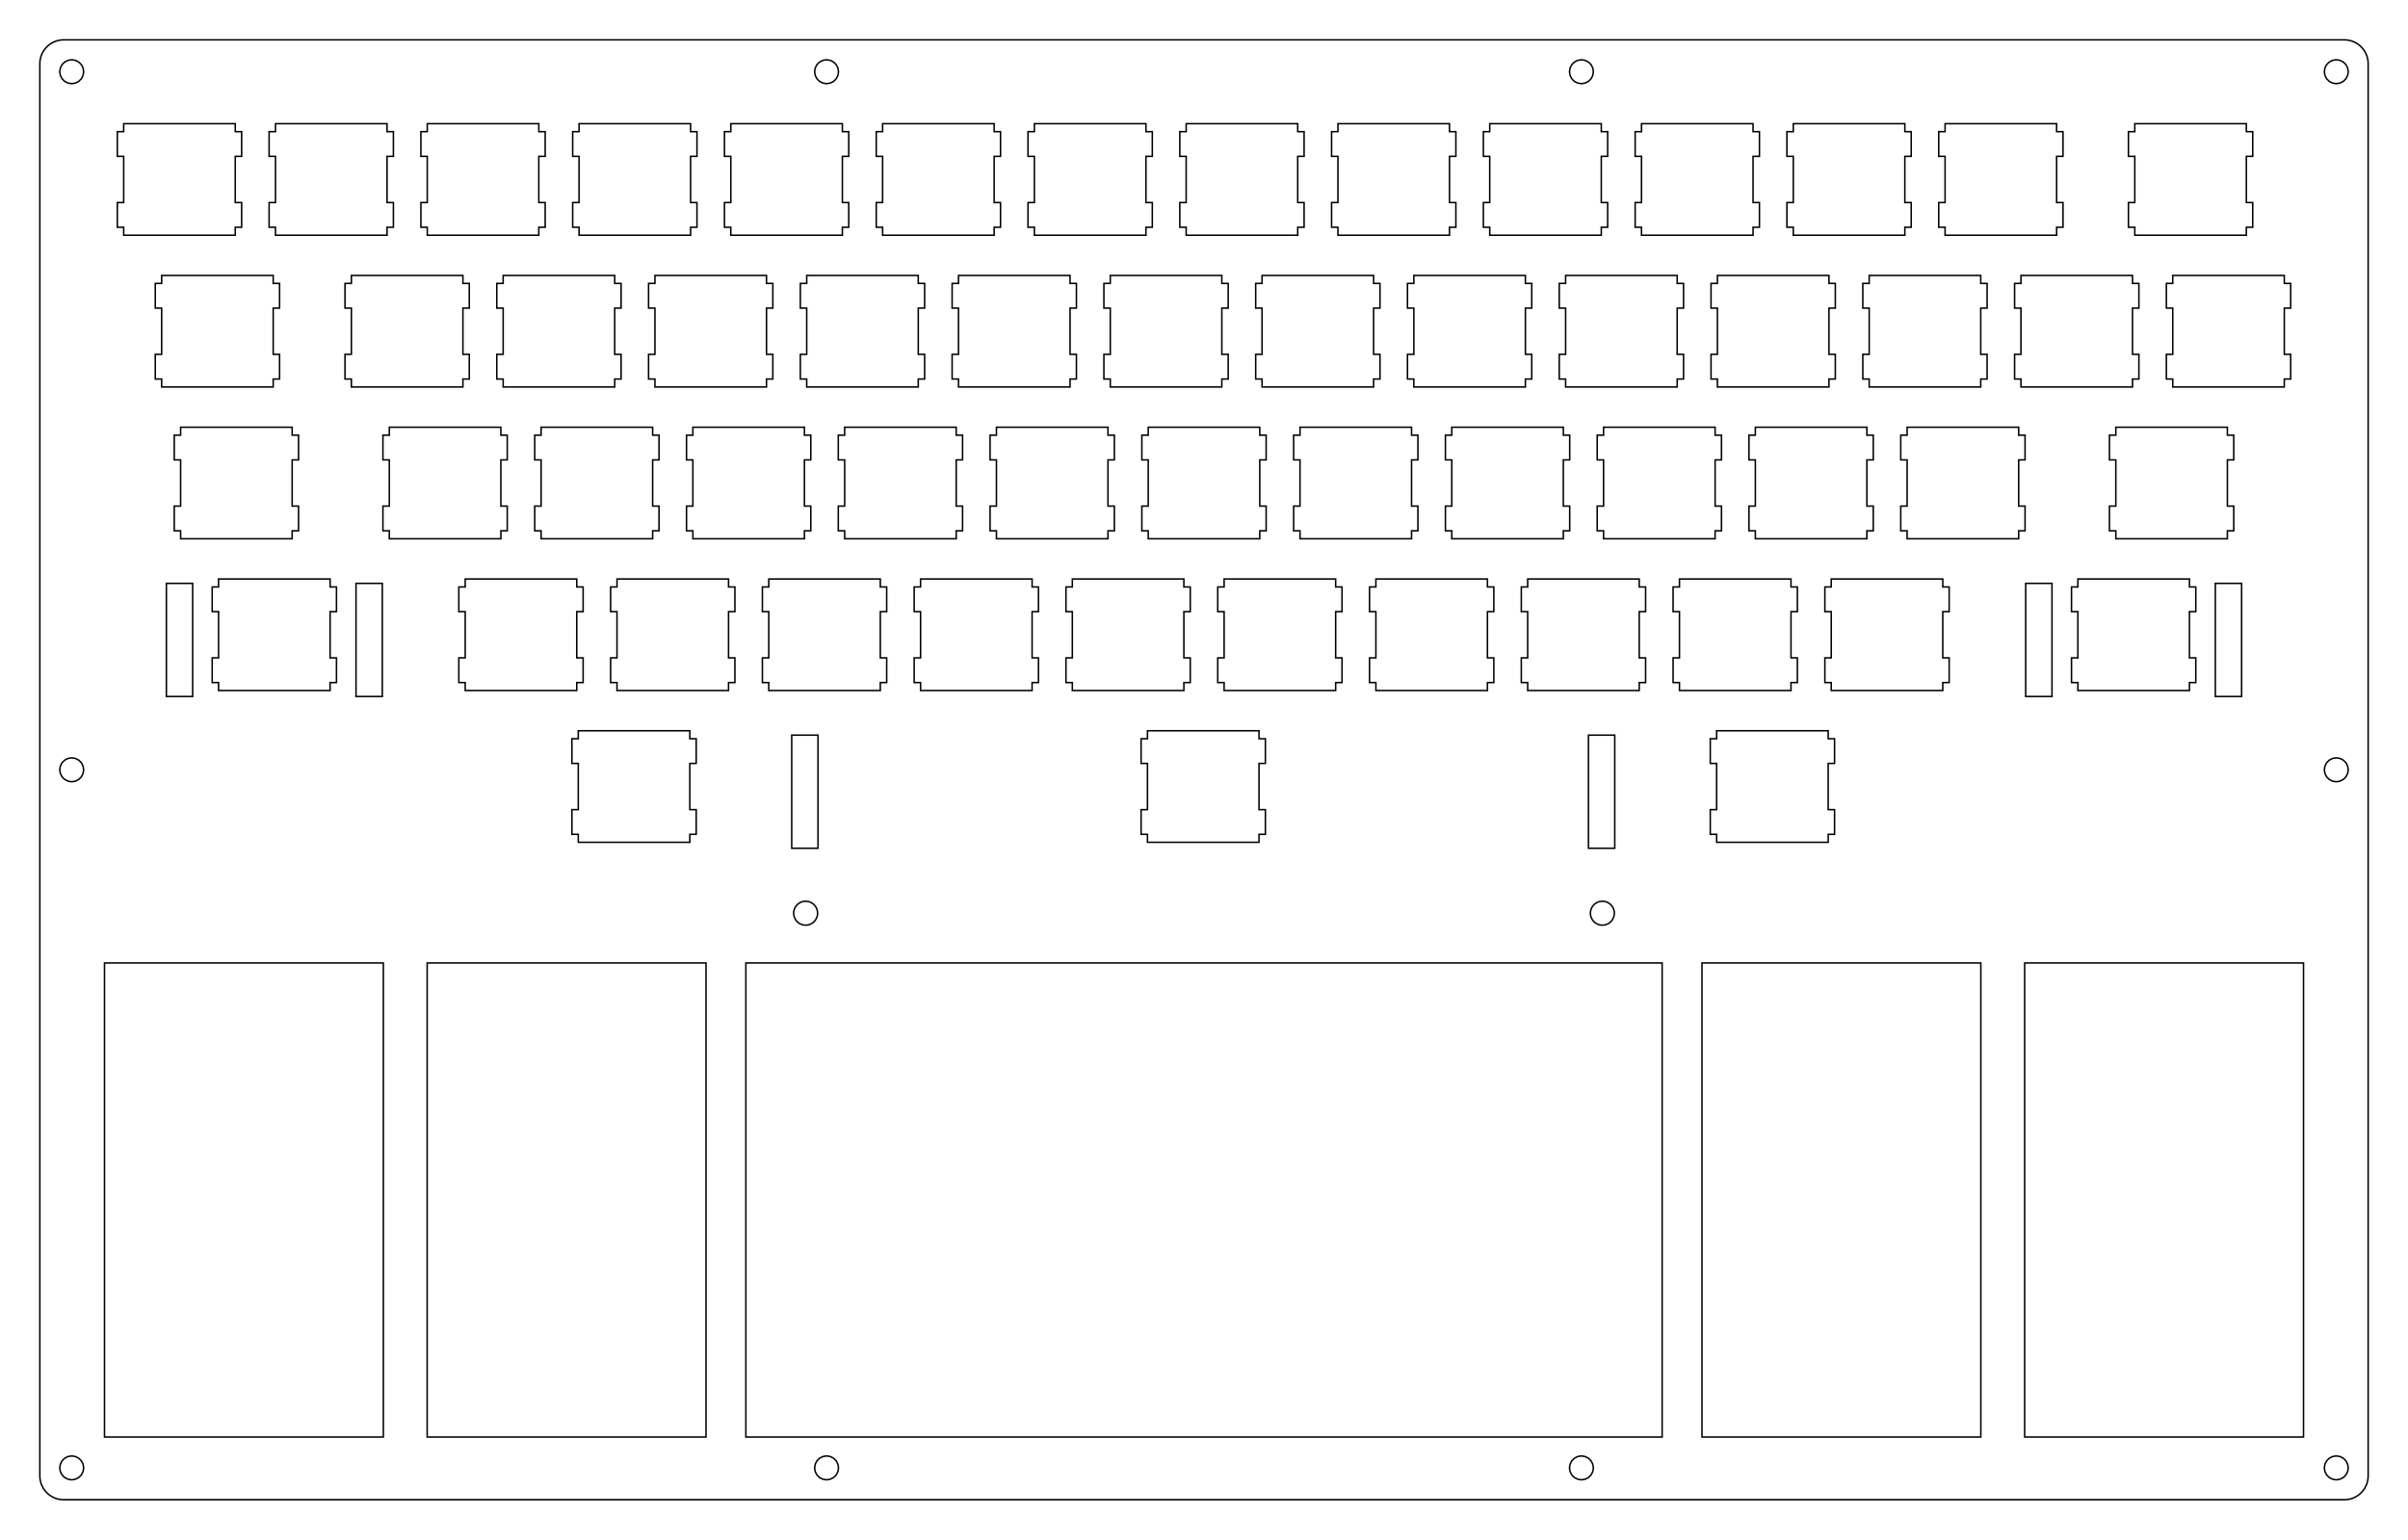
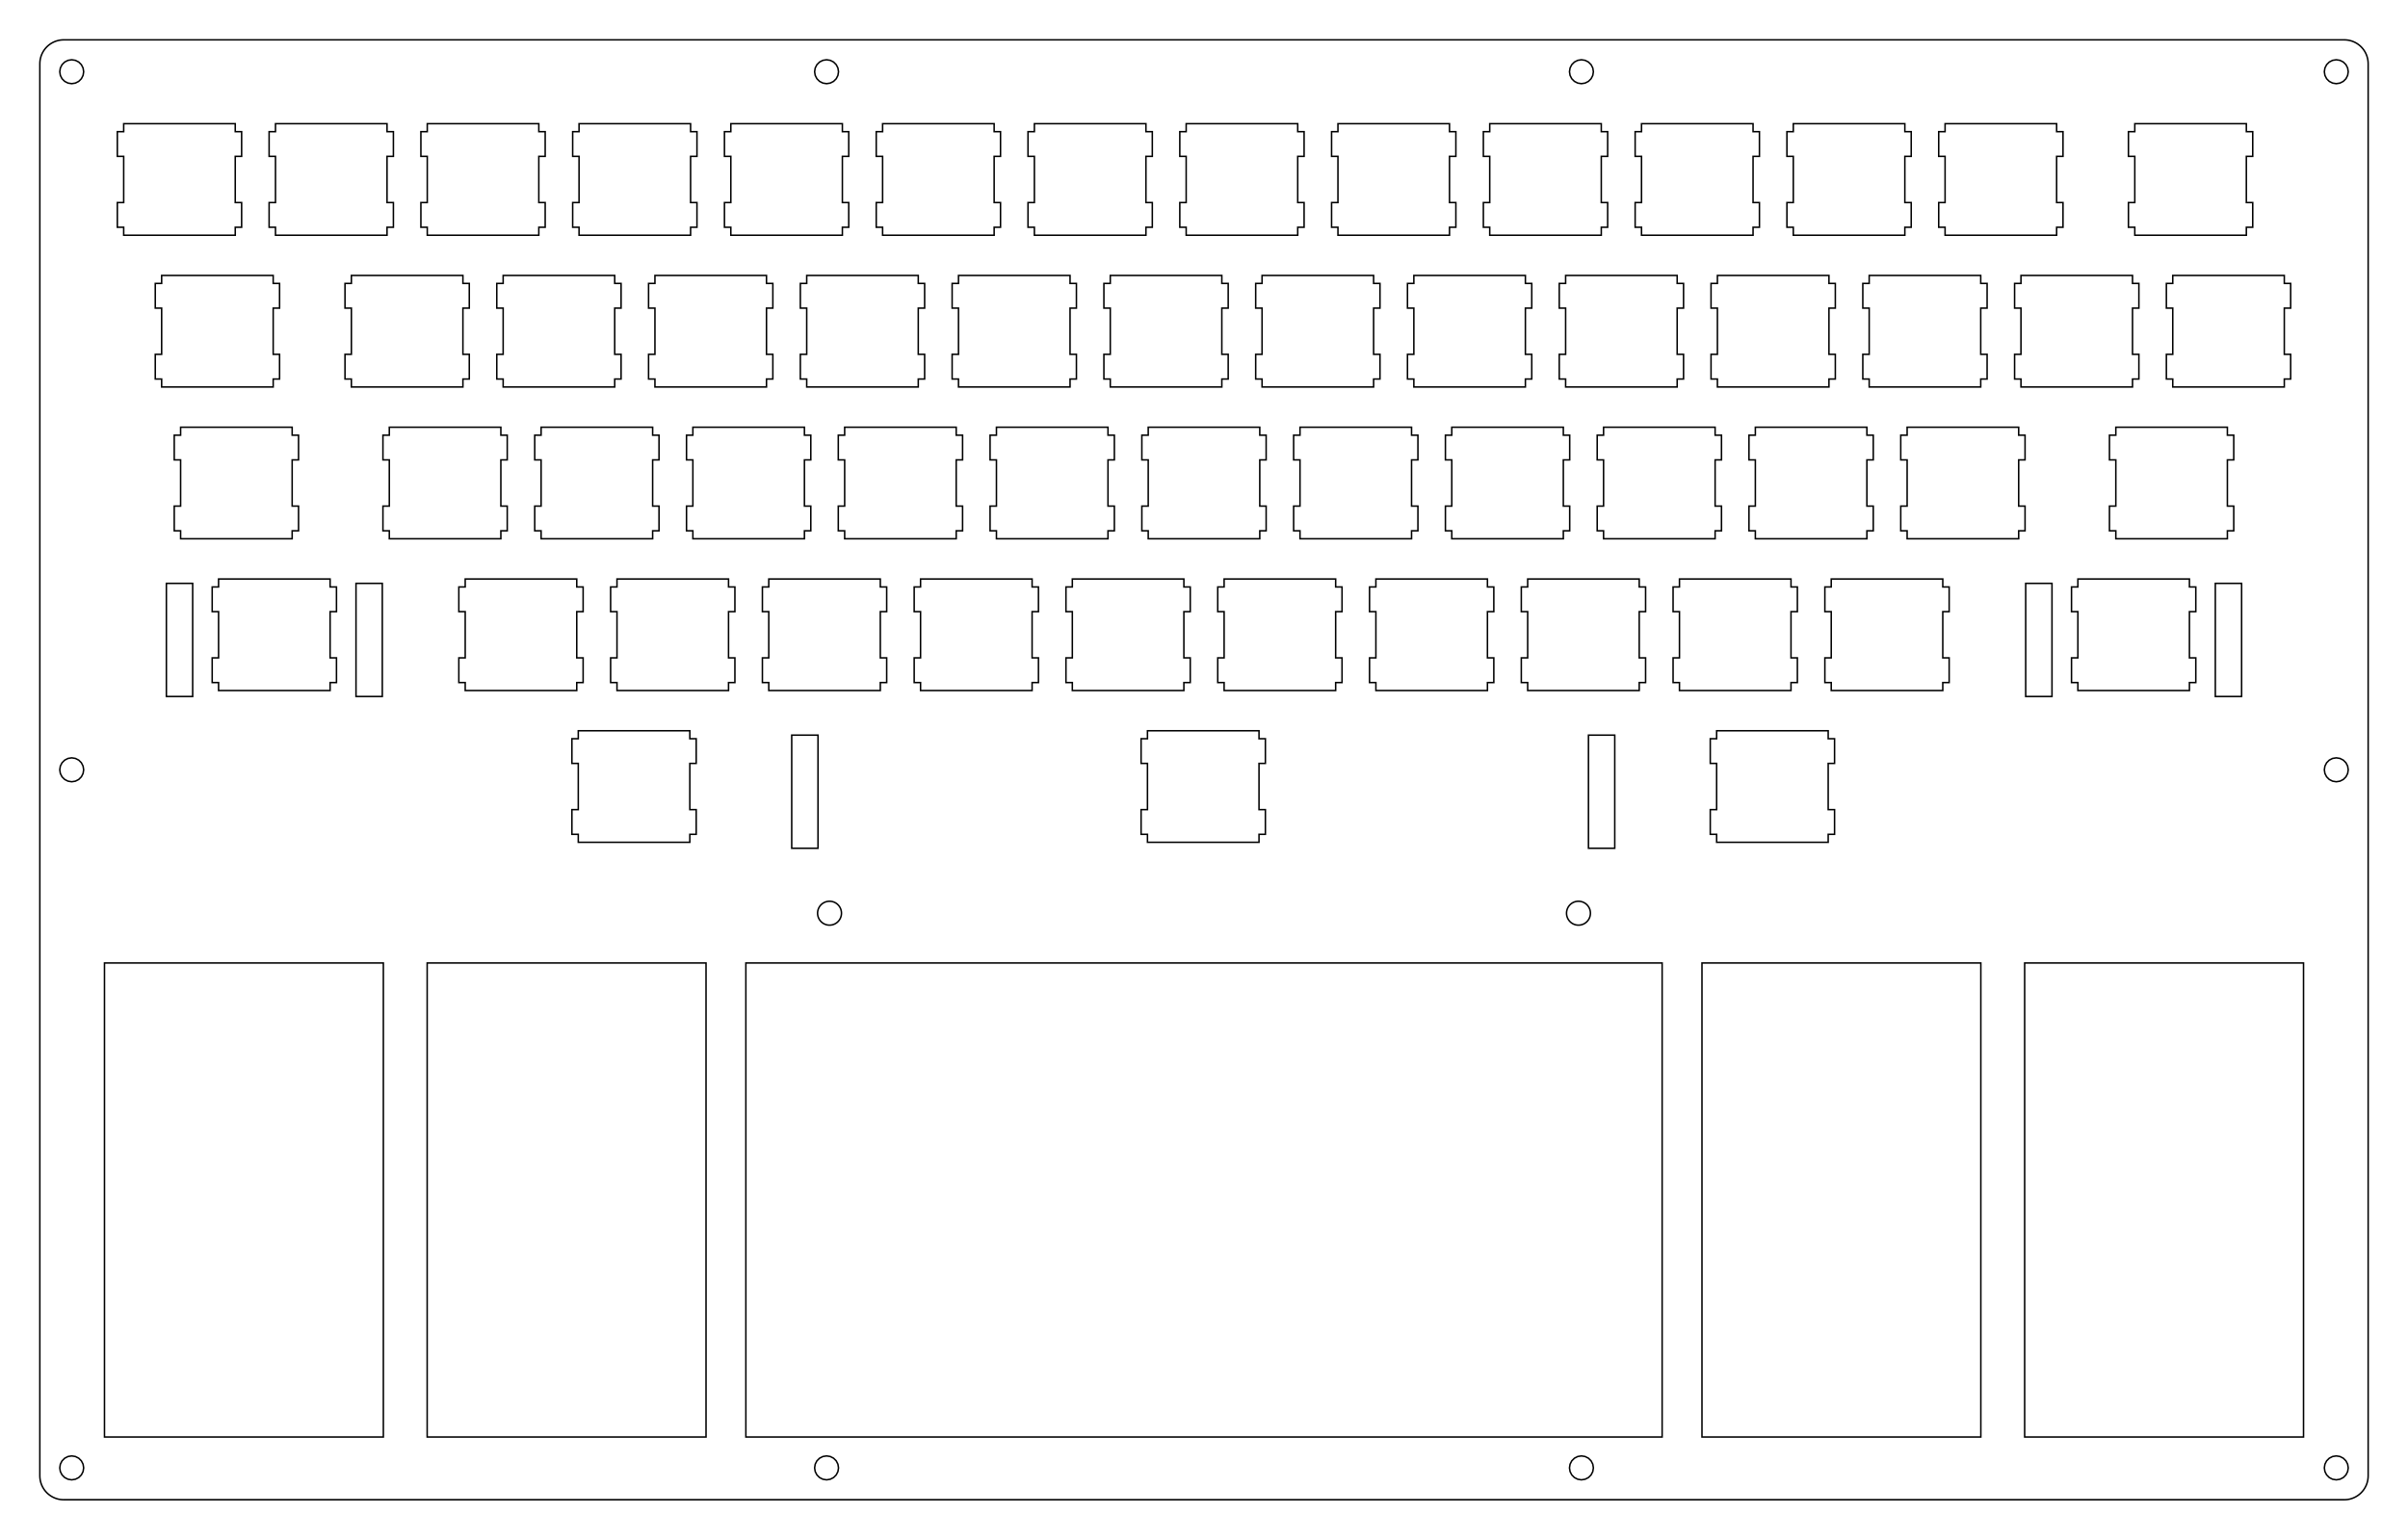
<svg xmlns="http://www.w3.org/2000/svg" width="302.227mm" height="193.252mm" viewBox="0.000 0.000 302.227 193.252">
  <polygon points="294.227,5.001 294.462,5.010 294.696,5.037 294.927,5.083 295.154,5.147 295.375,5.229 295.588,5.327 295.794,5.443 295.990,5.573 296.175,5.719 296.348,5.879 296.508,6.052 296.654,6.237 296.784,6.433 296.900,6.639 296.998,6.852 297.080,7.073 297.144,7.300 297.190,7.531 297.217,7.765 297.227,8.001 297.227,185.251 297.217,185.487 297.190,185.721 297.144,185.952 297.080,186.179 296.998,186.400 296.900,186.613 296.784,186.819 296.654,187.015 296.508,187.200 296.348,187.373 296.175,187.533 295.990,187.679 295.794,187.809 295.588,187.925 295.375,188.023 295.154,188.105 294.927,188.169 294.696,188.215 294.462,188.242 294.227,188.252 8.001,188.251 7.765,188.242 7.531,188.215 7.300,188.169 7.073,188.105 6.852,188.023 6.639,187.925 6.433,187.809 6.237,187.679 6.052,187.533 5.879,187.373 5.719,187.200 5.573,187.015 5.443,186.819 5.327,186.613 5.229,186.400 5.147,186.179 5.083,185.952 5.037,185.721 5.010,185.487 5.000,185.251 5.001,8.001 5.010,7.765 5.037,7.531 5.083,7.300 5.147,7.073 5.229,6.852 5.327,6.639 5.443,6.433 5.573,6.237 5.719,6.052 5.879,5.879 6.052,5.719 6.237,5.573 6.433,5.443 6.639,5.327 6.852,5.229 7.073,5.147 7.300,5.083 7.531,5.037 7.765,5.010 8.001,5.000" style="fill:none;stroke-width:0.05mm;stroke:black" />
  <polygon points="292.763,182.825 292.345,183.038 292.013,183.370 291.800,183.788 291.727,184.252 291.800,184.715 292.013,185.133 292.345,185.465 292.763,185.678 293.227,185.752 293.690,185.678 294.108,185.465 294.440,185.133 294.653,184.715 294.727,184.252 294.653,183.788 294.440,183.370 294.108,183.038 293.690,182.825 293.227,182.751" style="fill:none;stroke-width:0.05mm;stroke:black" />
  <polygon points="198.021,182.825 197.603,183.038 197.271,183.370 197.058,183.788 196.985,184.252 197.058,184.715 197.271,185.133 197.603,185.465 198.021,185.678 198.485,185.752 198.948,185.678 199.366,185.465 199.698,185.133 199.911,184.715 199.985,184.252 199.911,183.788 199.698,183.370 199.366,183.038 198.948,182.825 198.485,182.751" style="fill:none;stroke-width:0.05mm;stroke:black" />
  <polygon points="103.279,182.825 102.861,183.038 102.529,183.370 102.316,183.788 102.243,184.252 102.316,184.715 102.529,185.133 102.861,185.465 103.279,185.678 103.743,185.752 104.206,185.678 104.624,185.465 104.956,185.133 105.169,184.715 105.243,184.252 105.169,183.788 104.956,183.370 104.624,183.038 104.206,182.825 103.743,182.751" style="fill:none;stroke-width:0.05mm;stroke:black" />
  <polygon points="8.537,182.825 8.119,183.038 7.787,183.370 7.574,183.788 7.501,184.252 7.574,184.715 7.787,185.133 8.119,185.465 8.537,185.678 9.001,185.752 9.464,185.678 9.882,185.465 10.214,185.133 10.427,184.715 10.501,184.252 10.427,183.788 10.214,183.370 9.882,183.038 9.464,182.825 9.001,182.751" style="fill:none;stroke-width:0.05mm;stroke:black" />
  <polygon points="93.614,120.876 93.614,180.376 208.614,180.376 208.614,120.876" style="fill:none;stroke-width:0.05mm;stroke:black" />
  <polygon points="13.114,120.876 13.114,180.376 48.114,180.376 48.114,120.876" style="fill:none;stroke-width:0.05mm;stroke:black" />
  <polygon points="53.614,120.876 53.614,180.376 88.614,180.376 88.614,120.876" style="fill:none;stroke-width:0.05mm;stroke:black" />
  <polygon points="213.614,120.876 213.614,180.376 248.614,180.376 248.614,120.876" style="fill:none;stroke-width:0.05mm;stroke:black" />
  <polygon points="254.114,120.876 254.114,180.376 289.114,180.376 289.114,120.876" style="fill:none;stroke-width:0.05mm;stroke:black" />
-   <polygon points="100.996,113.131 100.879,113.144 100.763,113.167 100.650,113.199 100.539,113.240 100.433,113.289 100.330,113.347 100.232,113.412 100.139,113.485 100.053,113.565 99.973,113.652 99.900,113.744 99.835,113.842 99.777,113.945 99.728,114.052 99.687,114.162 99.655,114.276 99.632,114.391 99.618,114.508 99.614,114.626 99.618,114.744 99.632,114.861 99.655,114.976 99.687,115.090 99.728,115.200 99.777,115.307 99.835,115.410 99.900,115.508 99.973,115.600 100.053,115.687 100.139,115.767 100.232,115.840 100.330,115.905 100.433,115.963 100.539,116.012 100.650,116.053 100.763,116.085 100.879,116.108 100.996,116.121 101.114,116.126 101.231,116.121 101.348,116.108 101.464,116.085 101.577,116.053 101.688,116.012 101.794,115.963 101.897,115.905 101.995,115.840 102.088,115.767 102.174,115.687 102.254,115.600 102.327,115.508 102.392,115.410 102.450,115.307 102.499,115.200 102.540,115.090 102.572,114.976 102.595,114.861 102.609,114.744 102.614,114.626 102.609,114.508 102.595,114.391 102.572,114.276 102.540,114.162 102.499,114.052 102.450,113.945 102.392,113.842 102.327,113.744 102.254,113.652 102.174,113.565 102.088,113.485 101.995,113.412 101.897,113.347 101.794,113.289 101.688,113.240 101.577,113.199 101.464,113.167 101.348,113.144 101.231,113.131 101.114,113.126" style="fill:none;stroke-width:0.05mm;stroke:black" />
-   <polygon points="200.996,113.131 200.879,113.144 200.763,113.167 200.650,113.199 200.539,113.240 200.433,113.289 200.330,113.347 200.232,113.412 200.139,113.485 200.053,113.565 199.973,113.652 199.900,113.744 199.835,113.842 199.777,113.945 199.728,114.052 199.687,114.162 199.655,114.276 199.632,114.391 199.618,114.508 199.614,114.626 199.618,114.744 199.632,114.861 199.655,114.976 199.687,115.090 199.728,115.200 199.777,115.307 199.835,115.410 199.900,115.508 199.973,115.600 200.053,115.687 200.139,115.767 200.232,115.840 200.330,115.905 200.433,115.963 200.539,116.012 200.650,116.053 200.763,116.085 200.879,116.108 200.996,116.121 201.114,116.126 201.231,116.121 201.348,116.108 201.464,116.085 201.577,116.053 201.688,116.012 201.794,115.963 201.897,115.905 201.995,115.840 202.088,115.767 202.174,115.687 202.254,115.600 202.327,115.508 202.392,115.410 202.450,115.307 202.499,115.200 202.540,115.090 202.572,114.976 202.595,114.861 202.609,114.744 202.614,114.626 202.609,114.508 202.595,114.391 202.572,114.276 202.540,114.162 202.499,114.052 202.450,113.945 202.392,113.842 202.327,113.744 202.254,113.652 202.174,113.565 202.088,113.485 201.995,113.412 201.897,113.347 201.794,113.289 201.688,113.240 201.577,113.199 201.464,113.167 201.348,113.144 201.231,113.131 201.114,113.126" style="fill:none;stroke-width:0.05mm;stroke:black" />
+   <polygon points="103.996,113.131 103.879,113.144 103.763,113.167 103.650,113.199 103.539,113.240 103.433,113.289 103.330,113.347 103.232,113.412 103.139,113.485 103.053,113.565 102.973,113.652 102.900,113.744 102.835,113.842 102.777,113.945 102.728,114.052 102.687,114.162 102.655,114.276 102.632,114.391 102.618,114.508 102.614,114.626 102.618,114.744 102.632,114.861 102.655,114.976 102.687,115.090 102.728,115.200 102.777,115.307 102.835,115.410 102.900,115.508 102.973,115.600 103.053,115.687 103.139,115.767 103.232,115.840 103.330,115.905 103.433,115.963 103.539,116.012 103.650,116.053 103.763,116.085 103.879,116.108 103.996,116.121 104.114,116.126 104.231,116.121 104.348,116.108 104.464,116.085 104.577,116.053 104.688,116.012 104.794,115.963 104.897,115.905 104.995,115.840 105.088,115.767 105.174,115.687 105.254,115.600 105.327,115.508 105.392,115.410 105.450,115.307 105.499,115.200 105.540,115.090 105.572,114.976 105.595,114.861 105.609,114.744 105.614,114.626 105.609,114.508 105.595,114.391 105.572,114.276 105.540,114.162 105.499,114.052 105.450,113.945 105.392,113.842 105.327,113.744 105.254,113.652 105.174,113.565 105.088,113.485 104.995,113.412 104.897,113.347 104.794,113.289 104.688,113.240 104.577,113.199 104.464,113.167 104.348,113.144 104.231,113.131 104.114,113.126" style="fill:none;stroke-width:0.05mm;stroke:black" />
+   <polygon points="197.996,113.131 197.879,113.144 197.763,113.167 197.650,113.199 197.539,113.240 197.433,113.289 197.330,113.347 197.232,113.412 197.139,113.485 197.053,113.565 196.973,113.652 196.900,113.744 196.835,113.842 196.777,113.945 196.728,114.052 196.687,114.162 196.655,114.276 196.632,114.391 196.618,114.508 196.614,114.626 196.618,114.744 196.632,114.861 196.655,114.976 196.687,115.090 196.728,115.200 196.777,115.307 196.835,115.410 196.900,115.508 196.973,115.600 197.053,115.687 197.139,115.767 197.232,115.840 197.330,115.905 197.433,115.963 197.539,116.012 197.650,116.053 197.763,116.085 197.879,116.108 197.996,116.121 198.114,116.126 198.231,116.121 198.348,116.108 198.464,116.085 198.577,116.053 198.688,116.012 198.794,115.963 198.897,115.905 198.995,115.840 199.088,115.767 199.174,115.687 199.254,115.600 199.327,115.508 199.392,115.410 199.450,115.307 199.499,115.200 199.540,115.090 199.572,114.976 199.595,114.861 199.609,114.744 199.614,114.626 199.609,114.508 199.595,114.391 199.572,114.276 199.540,114.162 199.499,114.052 199.450,113.945 199.392,113.842 199.327,113.744 199.254,113.652 199.174,113.565 199.088,113.485 198.995,113.412 198.897,113.347 198.794,113.289 198.688,113.240 198.577,113.199 198.464,113.167 198.348,113.144 198.231,113.131 198.114,113.126" style="fill:none;stroke-width:0.05mm;stroke:black" />
  <polygon points="99.368,92.275 99.368,106.476 102.668,106.476 102.668,92.275" style="fill:none;stroke-width:0.05mm;stroke:black" />
  <polygon points="199.368,92.275 199.368,106.476 202.668,106.476 202.668,92.275" style="fill:none;stroke-width:0.05mm;stroke:black" />
  <polygon points="72.580,91.726 72.580,92.726 71.780,92.726 71.780,95.825 72.580,95.825 72.580,101.626 71.780,101.626 71.780,104.726 72.580,104.726 72.580,105.726 86.580,105.726 86.580,104.726 87.380,104.726 87.380,101.626 86.580,101.626 86.580,95.825 87.380,95.825 87.380,92.726 86.580,92.726 86.580,91.726" style="fill:none;stroke-width:0.05mm;stroke:black" />
  <polygon points="144.018,91.726 144.018,92.726 143.218,92.726 143.218,95.825 144.018,95.825 144.018,101.626 143.218,101.626 143.218,104.726 144.018,104.726 144.018,105.726 158.018,105.726 158.018,104.726 158.818,104.726 158.818,101.626 158.018,101.626 158.018,95.825 158.818,95.825 158.818,92.726 158.018,92.726 158.018,91.726" style="fill:none;stroke-width:0.05mm;stroke:black" />
  <polygon points="215.455,91.726 215.455,92.726 214.655,92.726 214.655,95.825 215.455,95.825 215.455,101.626 214.655,101.626 214.655,104.726 215.455,104.726 215.455,105.726 229.455,105.726 229.455,104.726 230.255,104.726 230.255,101.626 229.455,101.626 229.455,95.825 230.255,95.825 230.255,92.726 229.455,92.726 229.455,91.726" style="fill:none;stroke-width:0.05mm;stroke:black" />
  <polygon points="292.763,95.199 292.345,95.412 292.013,95.744 291.800,96.162 291.727,96.626 291.800,97.090 292.013,97.508 292.345,97.840 292.763,98.053 293.227,98.126 293.690,98.053 294.108,97.840 294.440,97.508 294.653,97.090 294.727,96.626 294.653,96.162 294.440,95.744 294.108,95.412 293.690,95.199 293.227,95.126" style="fill:none;stroke-width:0.05mm;stroke:black" />
  <polygon points="8.537,95.199 8.119,95.412 7.787,95.744 7.574,96.162 7.501,96.626 7.574,97.090 7.787,97.508 8.119,97.840 8.537,98.053 9.001,98.126 9.464,98.053 9.882,97.840 10.214,97.508 10.427,97.090 10.501,96.626 10.427,96.162 10.214,95.744 9.882,95.412 9.464,95.199 9.001,95.126" style="fill:none;stroke-width:0.05mm;stroke:black" />
  <polygon points="20.882,73.226 20.882,87.426 24.182,87.426 24.182,73.226" style="fill:none;stroke-width:0.05mm;stroke:black" />
  <polygon points="44.682,73.226 44.682,87.426 47.982,87.426 47.982,73.226" style="fill:none;stroke-width:0.05mm;stroke:black" />
  <polygon points="254.244,73.226 254.244,87.426 257.544,87.426 257.544,73.226" style="fill:none;stroke-width:0.05mm;stroke:black" />
  <polygon points="278.044,73.226 278.044,87.426 281.344,87.426 281.344,73.226" style="fill:none;stroke-width:0.05mm;stroke:black" />
  <polygon points="27.432,72.676 27.432,73.676 26.632,73.676 26.632,76.775 27.432,76.775 27.432,82.576 26.632,82.576 26.632,85.676 27.432,85.676 27.432,86.676 41.432,86.676 41.432,85.676 42.232,85.676 42.232,82.576 41.432,82.576 41.432,76.775 42.232,76.775 42.232,73.676 41.432,73.676 41.432,72.676" style="fill:none;stroke-width:0.05mm;stroke:black" />
  <polygon points="58.388,72.676 58.388,73.676 57.588,73.676 57.588,76.775 58.388,76.775 58.388,82.576 57.588,82.576 57.588,85.676 58.388,85.676 58.388,86.676 72.388,86.676 72.388,85.676 73.188,85.676 73.188,82.576 72.388,82.576 72.388,76.775 73.188,76.775 73.188,73.676 72.388,73.676 72.388,72.676" style="fill:none;stroke-width:0.05mm;stroke:black" />
  <polygon points="77.438,72.676 77.438,73.676 76.638,73.676 76.638,76.775 77.438,76.775 77.438,82.576 76.638,82.576 76.638,85.676 77.438,85.676 77.438,86.676 91.438,86.676 91.438,85.676 92.238,85.676 92.238,82.576 91.438,82.576 91.438,76.775 92.238,76.775 92.238,73.676 91.438,73.676 91.438,72.676" style="fill:none;stroke-width:0.05mm;stroke:black" />
  <polygon points="96.488,72.676 96.488,73.676 95.688,73.676 95.688,76.775 96.488,76.775 96.488,82.576 95.688,82.576 95.688,85.676 96.488,85.676 96.488,86.676 110.488,86.676 110.488,85.676 111.288,85.676 111.288,82.576 110.488,82.576 110.488,76.775 111.288,76.775 111.288,73.676 110.488,73.676 110.488,72.676" style="fill:none;stroke-width:0.05mm;stroke:black" />
  <polygon points="115.538,72.676 115.538,73.676 114.738,73.676 114.738,76.775 115.538,76.775 115.538,82.576 114.738,82.576 114.738,85.676 115.538,85.676 115.538,86.676 129.538,86.676 129.538,85.676 130.337,85.676 130.337,82.576 129.538,82.576 129.538,76.775 130.337,76.775 130.337,73.676 129.538,73.676 129.538,72.676" style="fill:none;stroke-width:0.05mm;stroke:black" />
  <polygon points="134.588,72.676 134.588,73.676 133.788,73.676 133.788,76.775 134.588,76.775 134.588,82.576 133.788,82.576 133.788,85.676 134.588,85.676 134.588,86.676 148.588,86.676 148.588,85.676 149.388,85.676 149.388,82.576 148.588,82.576 148.588,76.775 149.388,76.775 149.388,73.676 148.588,73.676 148.588,72.676" style="fill:none;stroke-width:0.05mm;stroke:black" />
  <polygon points="153.638,72.676 153.638,73.676 152.838,73.676 152.838,76.775 153.638,76.775 153.638,82.576 152.838,82.576 152.838,85.676 153.638,85.676 153.638,86.676 167.638,86.676 167.638,85.676 168.438,85.676 168.438,82.576 167.638,82.576 167.638,76.775 168.438,76.775 168.438,73.676 167.638,73.676 167.638,72.676" style="fill:none;stroke-width:0.05mm;stroke:black" />
  <polygon points="172.688,72.676 172.688,73.676 171.888,73.676 171.888,76.775 172.688,76.775 172.688,82.576 171.888,82.576 171.888,85.676 172.688,85.676 172.688,86.676 186.688,86.676 186.688,85.676 187.488,85.676 187.488,82.576 186.688,82.576 186.688,76.775 187.488,76.775 187.488,73.676 186.688,73.676 186.688,72.676" style="fill:none;stroke-width:0.05mm;stroke:black" />
  <polygon points="191.738,72.676 191.738,73.676 190.938,73.676 190.938,76.775 191.738,76.775 191.738,82.576 190.938,82.576 190.938,85.676 191.738,85.676 191.738,86.676 205.738,86.676 205.738,85.676 206.538,85.676 206.538,82.576 205.738,82.576 205.738,76.775 206.538,76.775 206.538,73.676 205.738,73.676 205.738,72.676" style="fill:none;stroke-width:0.05mm;stroke:black" />
  <polygon points="210.788,72.676 210.788,73.676 209.988,73.676 209.988,76.775 210.788,76.775 210.788,82.576 209.988,82.576 209.988,85.676 210.788,85.676 210.788,86.676 224.788,86.676 224.788,85.676 225.588,85.676 225.588,82.576 224.788,82.576 224.788,76.775 225.588,76.775 225.588,73.676 224.788,73.676 224.788,72.676" style="fill:none;stroke-width:0.05mm;stroke:black" />
  <polygon points="229.838,72.676 229.838,73.676 229.038,73.676 229.038,76.775 229.838,76.775 229.838,82.576 229.038,82.576 229.038,85.676 229.838,85.676 229.838,86.676 243.838,86.676 243.838,85.676 244.638,85.676 244.638,82.576 243.838,82.576 243.838,76.775 244.638,76.775 244.638,73.676 243.838,73.676 243.838,72.676" style="fill:none;stroke-width:0.05mm;stroke:black" />
  <polygon points="260.794,72.676 260.794,73.676 259.994,73.676 259.994,76.775 260.794,76.775 260.794,82.576 259.994,82.576 259.994,85.676 260.794,85.676 260.794,86.676 274.794,86.676 274.794,85.676 275.594,85.676 275.594,82.576 274.794,82.576 274.794,76.775 275.594,76.775 275.594,73.676 274.794,73.676 274.794,72.676" style="fill:none;stroke-width:0.05mm;stroke:black" />
  <polygon points="22.669,53.626 22.669,54.626 21.869,54.626 21.869,57.726 22.669,57.726 22.669,63.526 21.869,63.526 21.869,66.626 22.669,66.626 22.669,67.626 36.669,67.626 36.669,66.626 37.469,66.626 37.469,63.526 36.669,63.526 36.669,57.726 37.469,57.726 37.469,54.626 36.669,54.626 36.669,53.626" style="fill:none;stroke-width:0.05mm;stroke:black" />
  <polygon points="48.863,53.626 48.863,54.626 48.063,54.626 48.063,57.726 48.863,57.726 48.863,63.526 48.063,63.526 48.063,66.626 48.863,66.626 48.863,67.626 62.863,67.626 62.863,66.626 63.663,66.626 63.663,63.526 62.863,63.526 62.863,57.726 63.663,57.726 63.663,54.626 62.863,54.626 62.863,53.626" style="fill:none;stroke-width:0.05mm;stroke:black" />
  <polygon points="67.913,53.626 67.913,54.626 67.113,54.626 67.113,57.726 67.913,57.726 67.913,63.526 67.113,63.526 67.113,66.626 67.913,66.626 67.913,67.626 81.913,67.626 81.913,66.626 82.713,66.626 82.713,63.526 81.913,63.526 81.913,57.726 82.713,57.726 82.713,54.626 81.913,54.626 81.913,53.626" style="fill:none;stroke-width:0.05mm;stroke:black" />
  <polygon points="86.963,53.626 86.963,54.626 86.163,54.626 86.163,57.726 86.963,57.726 86.963,63.526 86.163,63.526 86.163,66.626 86.963,66.626 86.963,67.626 100.963,67.626 100.963,66.626 101.763,66.626 101.763,63.526 100.963,63.526 100.963,57.726 101.763,57.726 101.763,54.626 100.963,54.626 100.963,53.626" style="fill:none;stroke-width:0.05mm;stroke:black" />
  <polygon points="106.013,53.626 106.013,54.626 105.213,54.626 105.213,57.726 106.013,57.726 106.013,63.526 105.213,63.526 105.213,66.626 106.013,66.626 106.013,67.626 120.013,67.626 120.013,66.626 120.813,66.626 120.813,63.526 120.013,63.526 120.013,57.726 120.813,57.726 120.813,54.626 120.013,54.626 120.013,53.626" style="fill:none;stroke-width:0.05mm;stroke:black" />
  <polygon points="125.063,53.626 125.063,54.626 124.263,54.626 124.263,57.726 125.063,57.726 125.063,63.526 124.263,63.526 124.263,66.626 125.063,66.626 125.063,67.626 139.063,67.626 139.063,66.626 139.863,66.626 139.863,63.526 139.063,63.526 139.063,57.726 139.863,57.726 139.863,54.626 139.063,54.626 139.063,53.626" style="fill:none;stroke-width:0.05mm;stroke:black" />
  <polygon points="144.113,53.626 144.113,54.626 143.313,54.626 143.313,57.726 144.113,57.726 144.113,63.526 143.313,63.526 143.313,66.626 144.113,66.626 144.113,67.626 158.113,67.626 158.113,66.626 158.913,66.626 158.913,63.526 158.113,63.526 158.113,57.726 158.913,57.726 158.913,54.626 158.113,54.626 158.113,53.626" style="fill:none;stroke-width:0.05mm;stroke:black" />
  <polygon points="163.163,53.626 163.163,54.626 162.363,54.626 162.363,57.726 163.163,57.726 163.163,63.526 162.363,63.526 162.363,66.626 163.163,66.626 163.163,67.626 177.163,67.626 177.163,66.626 177.963,66.626 177.963,63.526 177.163,63.526 177.163,57.726 177.963,57.726 177.963,54.626 177.163,54.626 177.163,53.626" style="fill:none;stroke-width:0.05mm;stroke:black" />
  <polygon points="182.213,53.626 182.213,54.626 181.413,54.626 181.413,57.726 182.213,57.726 182.213,63.526 181.413,63.526 181.413,66.626 182.213,66.626 182.213,67.626 196.213,67.626 196.213,66.626 197.013,66.626 197.013,63.526 196.213,63.526 196.213,57.726 197.013,57.726 197.013,54.626 196.213,54.626 196.213,53.626" style="fill:none;stroke-width:0.05mm;stroke:black" />
  <polygon points="201.263,53.626 201.263,54.626 200.463,54.626 200.463,57.726 201.263,57.726 201.263,63.526 200.463,63.526 200.463,66.626 201.263,66.626 201.263,67.626 215.263,67.626 215.263,66.626 216.063,66.626 216.063,63.526 215.263,63.526 215.263,57.726 216.063,57.726 216.063,54.626 215.263,54.626 215.263,53.626" style="fill:none;stroke-width:0.05mm;stroke:black" />
  <polygon points="220.313,53.626 220.313,54.626 219.513,54.626 219.513,57.726 220.313,57.726 220.313,63.526 219.513,63.526 219.513,66.626 220.313,66.626 220.313,67.626 234.313,67.626 234.313,66.626 235.113,66.626 235.113,63.526 234.313,63.526 234.313,57.726 235.113,57.726 235.113,54.626 234.313,54.626 234.313,53.626" style="fill:none;stroke-width:0.05mm;stroke:black" />
  <polygon points="239.363,53.626 239.363,54.626 238.563,54.626 238.563,57.726 239.363,57.726 239.363,63.526 238.563,63.526 238.563,66.626 239.363,66.626 239.363,67.626 253.363,67.626 253.363,66.626 254.163,66.626 254.163,63.526 253.363,63.526 253.363,57.726 254.163,57.726 254.163,54.626 253.363,54.626 253.363,53.626" style="fill:none;stroke-width:0.05mm;stroke:black" />
  <polygon points="265.557,53.626 265.557,54.626 264.757,54.626 264.757,57.726 265.557,57.726 265.557,63.526 264.757,63.526 264.757,66.626 265.557,66.626 265.557,67.626 279.557,67.626 279.557,66.626 280.357,66.626 280.357,63.526 279.557,63.526 279.557,57.726 280.357,57.726 280.357,54.626 279.557,54.626 279.557,53.626" style="fill:none;stroke-width:0.05mm;stroke:black" />
  <polygon points="20.288,34.576 20.288,35.576 19.488,35.576 19.488,38.676 20.288,38.676 20.288,44.476 19.488,44.476 19.488,47.576 20.288,47.576 20.288,48.576 34.288,48.576 34.288,47.576 35.088,47.576 35.088,44.476 34.288,44.476 34.288,38.676 35.088,38.676 35.088,35.576 34.288,35.576 34.288,34.576" style="fill:none;stroke-width:0.05mm;stroke:black" />
  <polygon points="44.101,34.576 44.101,35.576 43.301,35.576 43.301,38.676 44.101,38.676 44.101,44.476 43.301,44.476 43.301,47.576 44.101,47.576 44.101,48.576 58.101,48.576 58.101,47.576 58.901,47.576 58.901,44.476 58.101,44.476 58.101,38.676 58.901,38.676 58.901,35.576 58.101,35.576 58.101,34.576" style="fill:none;stroke-width:0.05mm;stroke:black" />
  <polygon points="63.151,34.576 63.151,35.576 62.351,35.576 62.351,38.676 63.151,38.676 63.151,44.476 62.351,44.476 62.351,47.576 63.151,47.576 63.151,48.576 77.151,48.576 77.151,47.576 77.951,47.576 77.951,44.476 77.151,44.476 77.151,38.676 77.951,38.676 77.951,35.576 77.151,35.576 77.151,34.576" style="fill:none;stroke-width:0.05mm;stroke:black" />
  <polygon points="82.201,34.576 82.201,35.576 81.401,35.576 81.401,38.676 82.201,38.676 82.201,44.476 81.401,44.476 81.401,47.576 82.201,47.576 82.201,48.576 96.201,48.576 96.201,47.576 97.001,47.576 97.001,44.476 96.201,44.476 96.201,38.676 97.001,38.676 97.001,35.576 96.201,35.576 96.201,34.576" style="fill:none;stroke-width:0.05mm;stroke:black" />
  <polygon points="101.251,34.576 101.251,35.576 100.451,35.576 100.451,38.676 101.251,38.676 101.251,44.476 100.451,44.476 100.451,47.576 101.251,47.576 101.251,48.576 115.251,48.576 115.251,47.576 116.051,47.576 116.051,44.476 115.251,44.476 115.251,38.676 116.051,38.676 116.051,35.576 115.251,35.576 115.251,34.576" style="fill:none;stroke-width:0.05mm;stroke:black" />
  <polygon points="120.301,34.576 120.301,35.576 119.501,35.576 119.501,38.676 120.301,38.676 120.301,44.476 119.501,44.476 119.501,47.576 120.301,47.576 120.301,48.576 134.301,48.576 134.301,47.576 135.101,47.576 135.101,44.476 134.301,44.476 134.301,38.676 135.101,38.676 135.101,35.576 134.301,35.576 134.301,34.576" style="fill:none;stroke-width:0.05mm;stroke:black" />
  <polygon points="139.351,34.576 139.351,35.576 138.550,35.576 138.550,38.676 139.351,38.676 139.351,44.476 138.550,44.476 138.550,47.576 139.351,47.576 139.351,48.576 153.351,48.576 153.351,47.576 154.151,47.576 154.151,44.476 153.351,44.476 153.351,38.676 154.151,38.676 154.151,35.576 153.351,35.576 153.351,34.576" style="fill:none;stroke-width:0.05mm;stroke:black" />
  <polygon points="158.401,34.576 158.401,35.576 157.601,35.576 157.601,38.676 158.401,38.676 158.401,44.476 157.601,44.476 157.601,47.576 158.401,47.576 158.401,48.576 172.401,48.576 172.401,47.576 173.201,47.576 173.201,44.476 172.401,44.476 172.401,38.676 173.201,38.676 173.201,35.576 172.401,35.576 172.401,34.576" style="fill:none;stroke-width:0.05mm;stroke:black" />
  <polygon points="177.451,34.576 177.451,35.576 176.651,35.576 176.651,38.676 177.451,38.676 177.451,44.476 176.651,44.476 176.651,47.576 177.451,47.576 177.451,48.576 191.451,48.576 191.451,47.576 192.251,47.576 192.251,44.476 191.451,44.476 191.451,38.676 192.251,38.676 192.251,35.576 191.451,35.576 191.451,34.576" style="fill:none;stroke-width:0.05mm;stroke:black" />
  <polygon points="196.501,34.576 196.501,35.576 195.701,35.576 195.701,38.676 196.501,38.676 196.501,44.476 195.701,44.476 195.701,47.576 196.501,47.576 196.501,48.576 210.501,48.576 210.501,47.576 211.301,47.576 211.301,44.476 210.501,44.476 210.501,38.676 211.301,38.676 211.301,35.576 210.501,35.576 210.501,34.576" style="fill:none;stroke-width:0.05mm;stroke:black" />
  <polygon points="215.551,34.576 215.551,35.576 214.751,35.576 214.751,38.676 215.551,38.676 215.551,44.476 214.751,44.476 214.751,47.576 215.551,47.576 215.551,48.576 229.551,48.576 229.551,47.576 230.351,47.576 230.351,44.476 229.551,44.476 229.551,38.676 230.351,38.676 230.351,35.576 229.551,35.576 229.551,34.576" style="fill:none;stroke-width:0.05mm;stroke:black" />
  <polygon points="234.601,34.576 234.601,35.576 233.801,35.576 233.801,38.676 234.601,38.676 234.601,44.476 233.801,44.476 233.801,47.576 234.601,47.576 234.601,48.576 248.601,48.576 248.601,47.576 249.401,47.576 249.401,44.476 248.601,44.476 248.601,38.676 249.401,38.676 249.401,35.576 248.601,35.576 248.601,34.576" style="fill:none;stroke-width:0.05mm;stroke:black" />
  <polygon points="253.651,34.576 253.651,35.576 252.851,35.576 252.851,38.676 253.651,38.676 253.651,44.476 252.851,44.476 252.851,47.576 253.651,47.576 253.651,48.576 267.651,48.576 267.651,47.576 268.451,47.576 268.451,44.476 267.651,44.476 267.651,38.676 268.451,38.676 268.451,35.576 267.651,35.576 267.651,34.576" style="fill:none;stroke-width:0.05mm;stroke:black" />
  <polygon points="272.701,34.576 272.701,35.576 271.901,35.576 271.901,38.676 272.701,38.676 272.701,44.476 271.901,44.476 271.901,47.576 272.701,47.576 272.701,48.576 286.701,48.576 286.701,47.576 287.501,47.576 287.501,44.476 286.701,44.476 286.701,38.676 287.501,38.676 287.501,35.576 286.701,35.576 286.701,34.576" style="fill:none;stroke-width:0.05mm;stroke:black" />
  <polygon points="15.525,15.525 15.525,16.526 14.725,16.526 14.725,19.626 15.525,19.626 15.525,25.425 14.725,25.425 14.725,28.526 15.525,28.526 15.525,29.526 29.526,29.526 29.526,28.526 30.326,28.526 30.326,25.425 29.526,25.425 29.526,19.626 30.326,19.626 30.326,16.526 29.526,16.526 29.526,15.525" style="fill:none;stroke-width:0.05mm;stroke:black" />
  <polygon points="34.576,15.525 34.576,16.526 33.776,16.526 33.776,19.626 34.576,19.626 34.576,25.425 33.776,25.425 33.776,28.526 34.576,28.526 34.576,29.526 48.576,29.526 48.576,28.526 49.376,28.526 49.376,25.425 48.576,25.425 48.576,19.626 49.376,19.626 49.376,16.526 48.576,16.526 48.576,15.525" style="fill:none;stroke-width:0.05mm;stroke:black" />
  <polygon points="53.626,15.525 53.626,16.526 52.826,16.526 52.826,19.626 53.626,19.626 53.626,25.425 52.826,25.425 52.826,28.526 53.626,28.526 53.626,29.526 67.626,29.526 67.626,28.526 68.426,28.526 68.426,25.425 67.626,25.425 67.626,19.626 68.426,19.626 68.426,16.526 67.626,16.526 67.626,15.525" style="fill:none;stroke-width:0.05mm;stroke:black" />
  <polygon points="72.676,15.525 72.676,16.526 71.876,16.526 71.876,19.626 72.676,19.626 72.676,25.425 71.876,25.425 71.876,28.526 72.676,28.526 72.676,29.526 86.676,29.526 86.676,28.526 87.476,28.526 87.476,25.425 86.676,25.425 86.676,19.626 87.476,19.626 87.476,16.526 86.676,16.526 86.676,15.525" style="fill:none;stroke-width:0.05mm;stroke:black" />
  <polygon points="91.726,15.525 91.726,16.526 90.926,16.526 90.926,19.626 91.726,19.626 91.726,25.425 90.926,25.425 90.926,28.526 91.726,28.526 91.726,29.526 105.726,29.526 105.726,28.526 106.525,28.526 106.525,25.425 105.726,25.425 105.726,19.626 106.525,19.626 106.525,16.526 105.726,16.526 105.726,15.525" style="fill:none;stroke-width:0.05mm;stroke:black" />
  <polygon points="110.775,15.525 110.775,16.526 109.976,16.526 109.976,19.626 110.775,19.626 110.775,25.425 109.976,25.425 109.976,28.526 110.775,28.526 110.775,29.526 124.775,29.526 124.775,28.526 125.575,28.526 125.575,25.425 124.775,25.425 124.775,19.626 125.575,19.626 125.575,16.526 124.775,16.526 124.775,15.525" style="fill:none;stroke-width:0.05mm;stroke:black" />
  <polygon points="129.825,15.525 129.825,16.526 129.025,16.526 129.025,19.626 129.825,19.626 129.825,25.425 129.025,25.425 129.025,28.526 129.825,28.526 129.825,29.526 143.826,29.526 143.826,28.526 144.626,28.526 144.626,25.425 143.826,25.425 143.826,19.626 144.626,19.626 144.626,16.526 143.826,16.526 143.826,15.525" style="fill:none;stroke-width:0.05mm;stroke:black" />
  <polygon points="148.876,15.525 148.876,16.526 148.076,16.526 148.076,19.626 148.876,19.626 148.876,25.425 148.076,25.425 148.076,28.526 148.876,28.526 148.876,29.526 162.876,29.526 162.876,28.526 163.676,28.526 163.676,25.425 162.876,25.425 162.876,19.626 163.676,19.626 163.676,16.526 162.876,16.526 162.876,15.525" style="fill:none;stroke-width:0.05mm;stroke:black" />
  <polygon points="167.926,15.525 167.926,16.526 167.126,16.526 167.126,19.626 167.926,19.626 167.926,25.425 167.126,25.425 167.126,28.526 167.926,28.526 167.926,29.526 181.926,29.526 181.926,28.526 182.726,28.526 182.726,25.425 181.926,25.425 181.926,19.626 182.726,19.626 182.726,16.526 181.926,16.526 181.926,15.525" style="fill:none;stroke-width:0.05mm;stroke:black" />
  <polygon points="186.976,15.525 186.976,16.526 186.176,16.526 186.176,19.626 186.976,19.626 186.976,25.425 186.176,25.425 186.176,28.526 186.976,28.526 186.976,29.526 200.976,29.526 200.976,28.526 201.776,28.526 201.776,25.425 200.976,25.425 200.976,19.626 201.776,19.626 201.776,16.526 200.976,16.526 200.976,15.525" style="fill:none;stroke-width:0.05mm;stroke:black" />
  <polygon points="206.026,15.525 206.026,16.526 205.226,16.526 205.226,19.626 206.026,19.626 206.026,25.425 205.226,25.425 205.226,28.526 206.026,28.526 206.026,29.526 220.026,29.526 220.026,28.526 220.826,28.526 220.826,25.425 220.026,25.425 220.026,19.626 220.826,19.626 220.826,16.526 220.026,16.526 220.026,15.525" style="fill:none;stroke-width:0.05mm;stroke:black" />
  <polygon points="225.076,15.525 225.076,16.526 224.276,16.526 224.276,19.626 225.076,19.626 225.076,25.425 224.276,25.425 224.276,28.526 225.076,28.526 225.076,29.526 239.076,29.526 239.076,28.526 239.876,28.526 239.876,25.425 239.076,25.425 239.076,19.626 239.876,19.626 239.876,16.526 239.076,16.526 239.076,15.525" style="fill:none;stroke-width:0.05mm;stroke:black" />
  <polygon points="244.126,15.525 244.126,16.526 243.326,16.526 243.326,19.626 244.126,19.626 244.126,25.425 243.326,25.425 243.326,28.526 244.126,28.526 244.126,29.526 258.126,29.526 258.126,28.526 258.926,28.526 258.926,25.425 258.126,25.425 258.126,19.626 258.926,19.626 258.926,16.526 258.126,16.526 258.126,15.525" style="fill:none;stroke-width:0.05mm;stroke:black" />
  <polygon points="267.938,15.525 267.938,16.526 267.138,16.526 267.138,19.626 267.938,19.626 267.938,25.425 267.138,25.425 267.138,28.526 267.938,28.526 267.938,29.526 281.938,29.526 281.938,28.526 282.738,28.526 282.738,25.425 281.938,25.425 281.938,19.626 282.738,19.626 282.738,16.526 281.938,16.526 281.938,15.525" style="fill:none;stroke-width:0.05mm;stroke:black" />
  <polygon points="103.279,7.574 102.861,7.787 102.529,8.119 102.316,8.537 102.243,9.001 102.316,9.464 102.529,9.882 102.861,10.214 103.279,10.427 103.743,10.501 104.206,10.427 104.624,10.214 104.956,9.882 105.169,9.464 105.243,9.001 105.169,8.537 104.956,8.119 104.624,7.787 104.206,7.574 103.743,7.501" style="fill:none;stroke-width:0.05mm;stroke:black" />
  <polygon points="198.021,7.574 197.603,7.787 197.271,8.119 197.058,8.537 196.985,9.001 197.058,9.464 197.271,9.882 197.603,10.214 198.021,10.427 198.485,10.501 198.948,10.427 199.366,10.214 199.698,9.882 199.911,9.464 199.985,9.001 199.911,8.537 199.698,8.119 199.366,7.787 198.948,7.574 198.485,7.501" style="fill:none;stroke-width:0.05mm;stroke:black" />
  <polygon points="292.763,7.574 292.345,7.787 292.013,8.119 291.800,8.537 291.727,9.001 291.800,9.464 292.013,9.882 292.345,10.214 292.763,10.427 293.227,10.501 293.690,10.427 294.108,10.214 294.440,9.882 294.653,9.464 294.727,9.001 294.653,8.537 294.440,8.119 294.108,7.787 293.690,7.574 293.227,7.501" style="fill:none;stroke-width:0.05mm;stroke:black" />
  <polygon points="8.537,7.574 8.119,7.787 7.787,8.119 7.574,8.537 7.501,9.001 7.574,9.464 7.787,9.882 8.119,10.214 8.537,10.427 9.001,10.501 9.464,10.427 9.882,10.214 10.214,9.882 10.427,9.464 10.501,9.001 10.427,8.537 10.214,8.119 9.882,7.787 9.464,7.574 9.001,7.501" style="fill:none;stroke-width:0.05mm;stroke:black" />
</svg>
